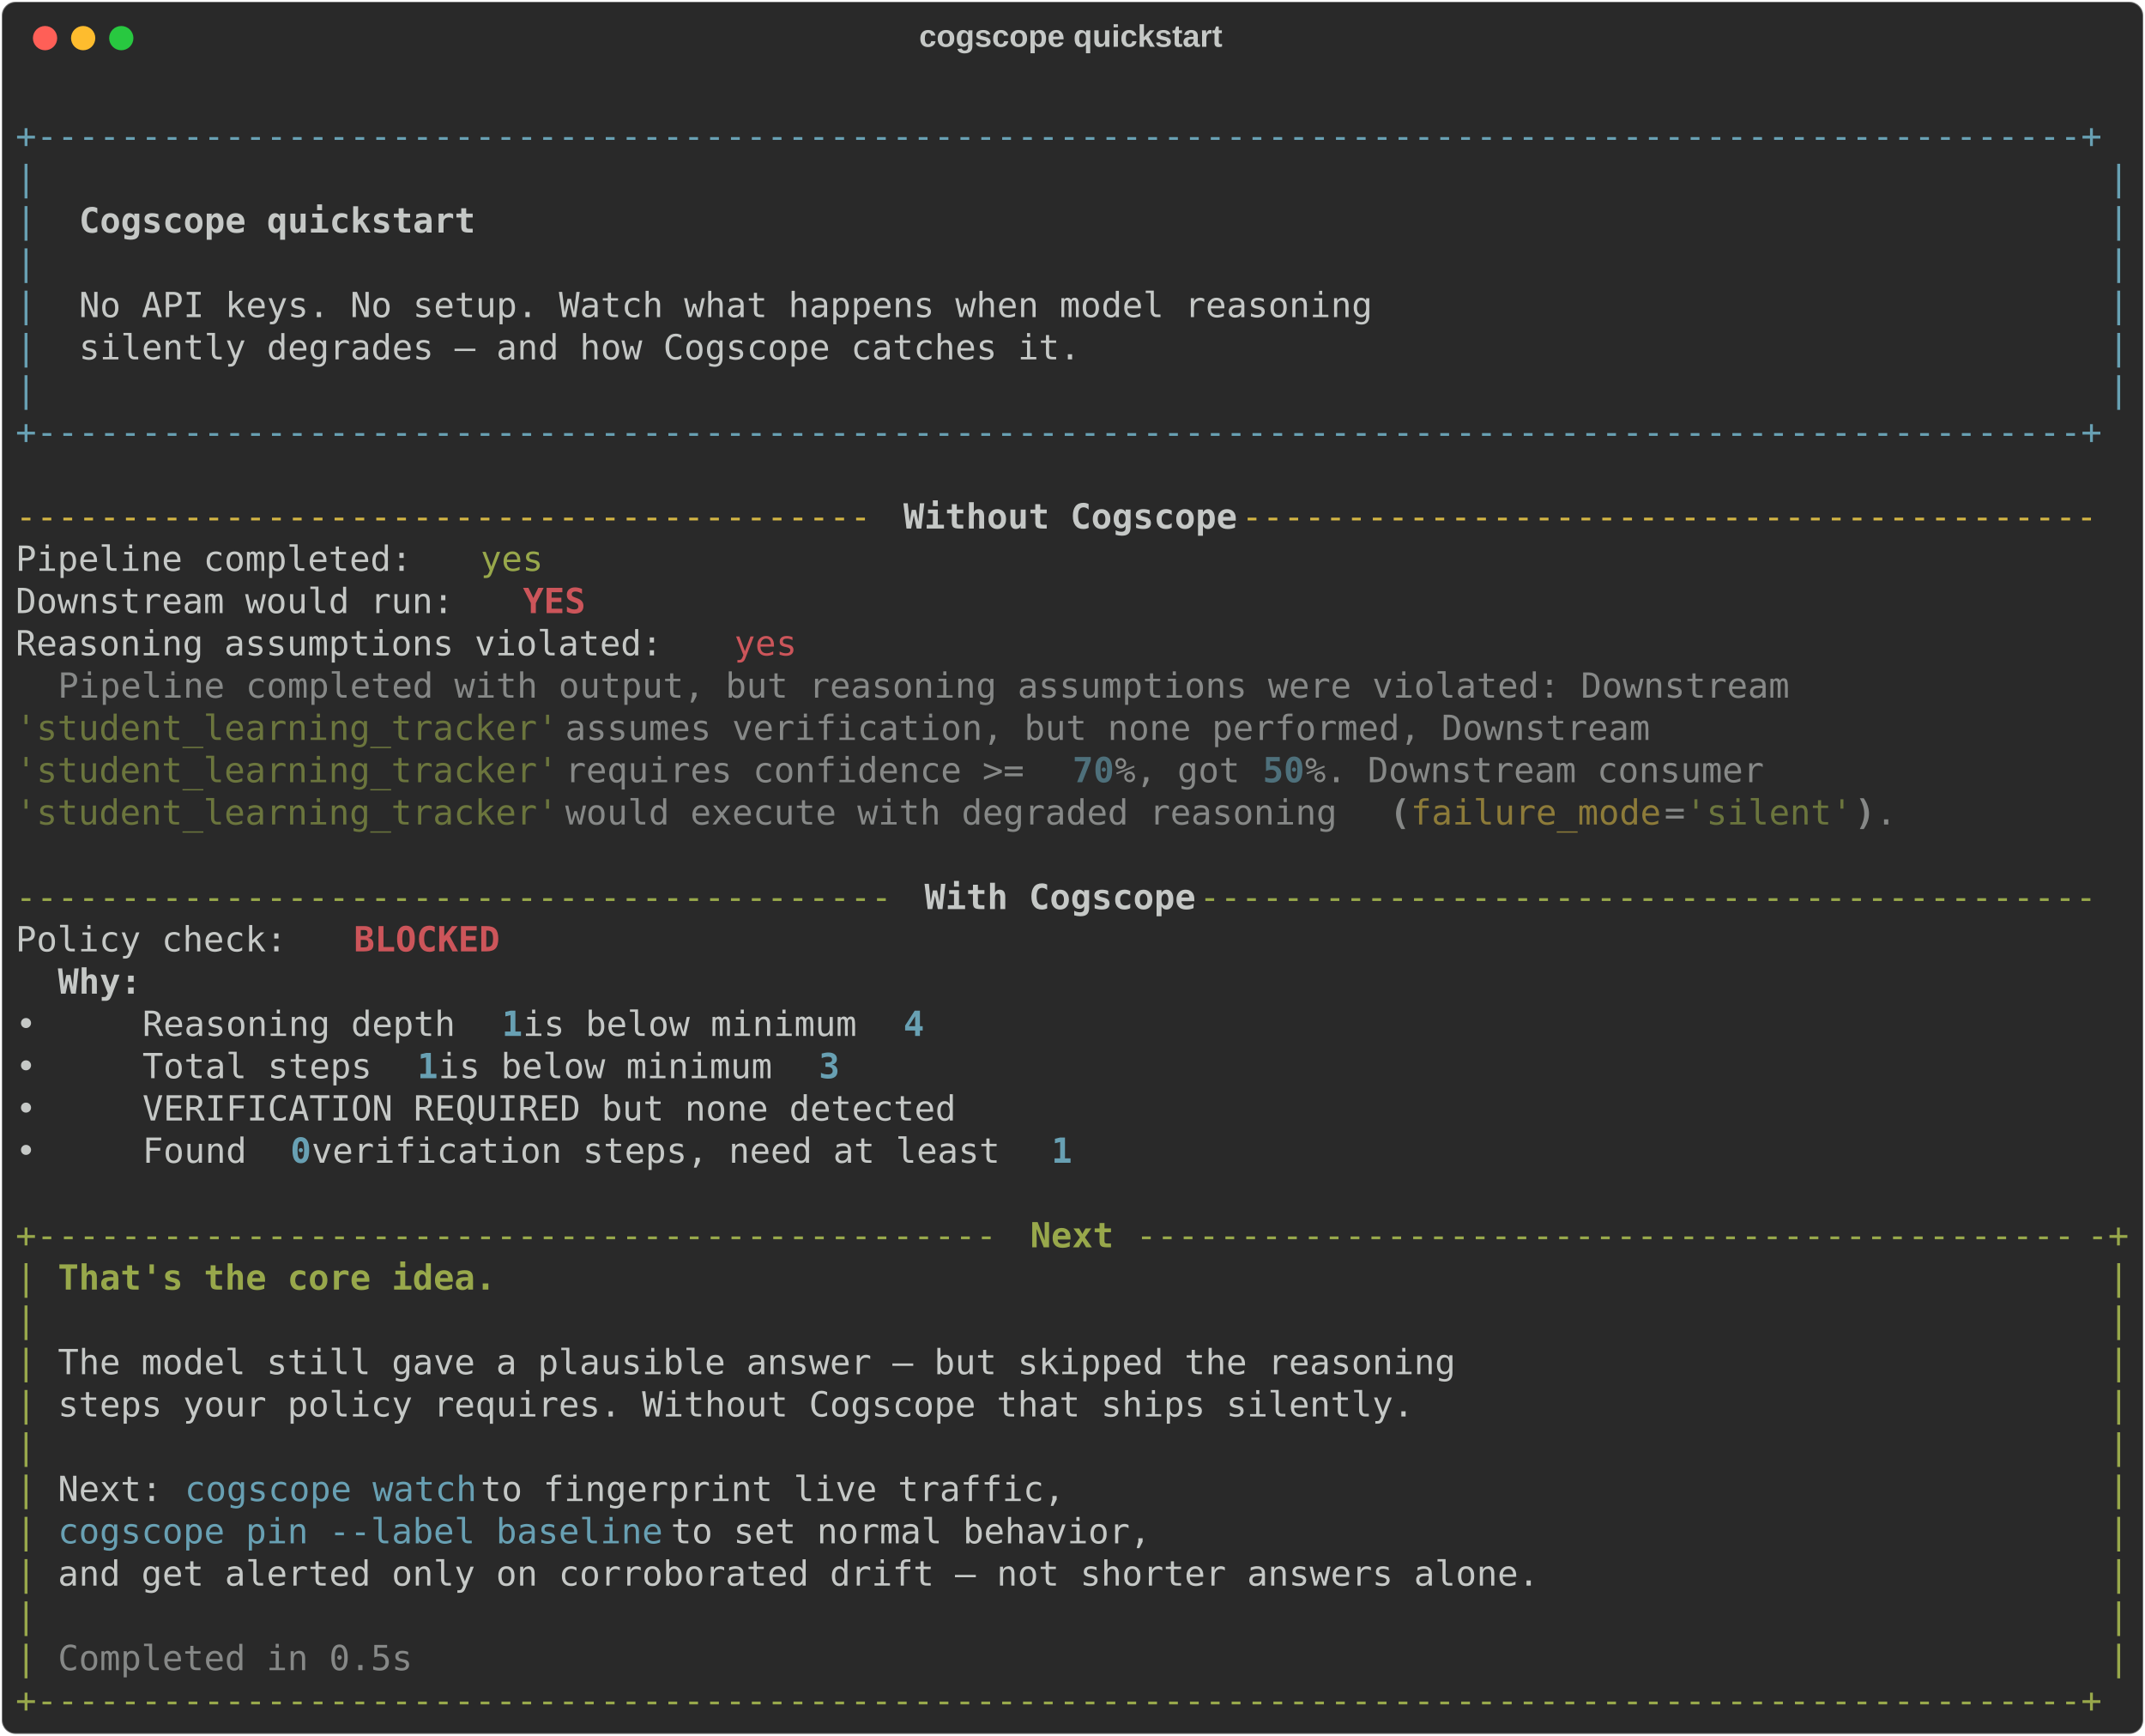
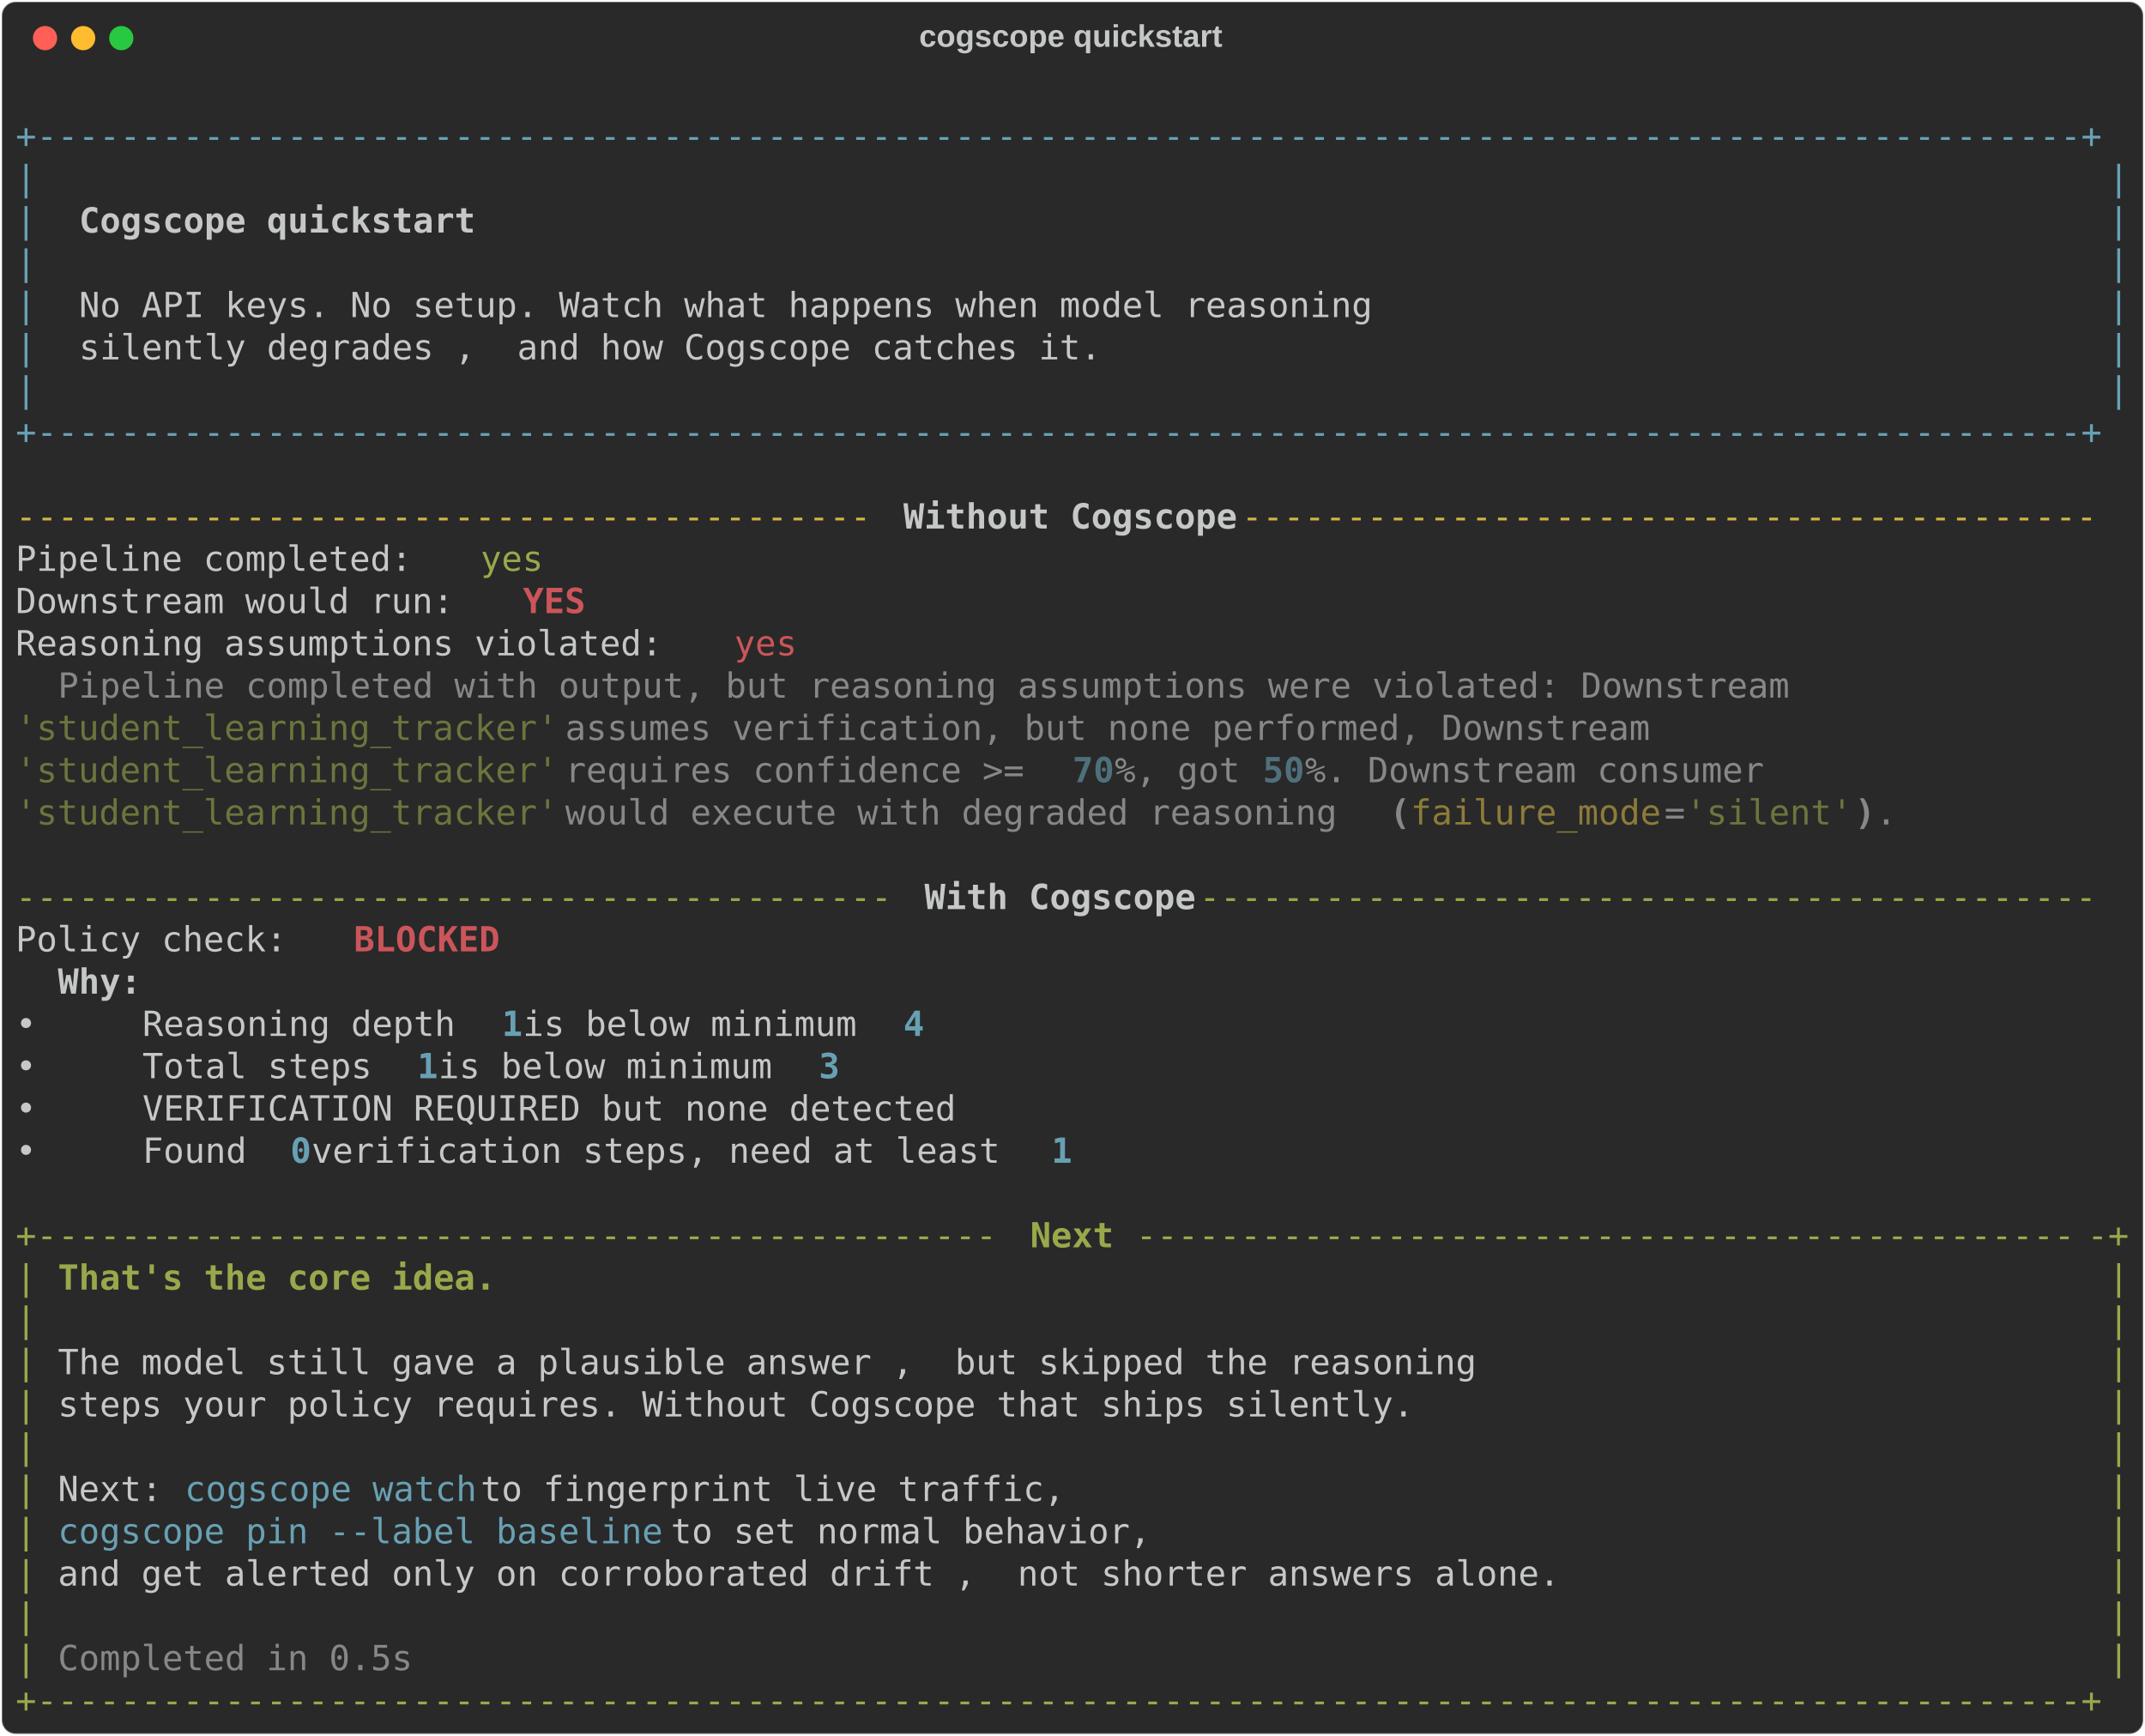
<svg xmlns="http://www.w3.org/2000/svg" class="rich-terminal" viewBox="0 0 1238 1001.6">
  <style>

    @font-face {
        font-family: "Fira Code";
        src: local("FiraCode-Regular"),
                url("https://cdnjs.cloudflare.com/ajax/libs/firacode/6.2.0/woff2/FiraCode-Regular.woff2") format("woff2"),
                url("https://cdnjs.cloudflare.com/ajax/libs/firacode/6.2.0/woff/FiraCode-Regular.woff") format("woff");
        font-style: normal;
        font-weight: 400;
    }
    @font-face {
        font-family: "Fira Code";
        src: local("FiraCode-Bold"),
                url("https://cdnjs.cloudflare.com/ajax/libs/firacode/6.2.0/woff2/FiraCode-Bold.woff2") format("woff2"),
                url("https://cdnjs.cloudflare.com/ajax/libs/firacode/6.2.0/woff/FiraCode-Bold.woff") format("woff");
        font-style: bold;
        font-weight: 700;
    }

    .terminal-1486817590-matrix {
        font-family: Fira Code, monospace;
        font-size: 20px;
        line-height: 24.4px;
        font-variant-east-asian: full-width;
    }

    .terminal-1486817590-title {
        font-size: 18px;
        font-weight: bold;
        font-family: arial;
    }

    .terminal-1486817590-r1 { fill: #c5c8c6 }
.terminal-1486817590-r2 { fill: #68a0b3 }
.terminal-1486817590-r3 { fill: #c5c8c6;font-weight: bold }
.terminal-1486817590-r4 { fill: #d0b344 }
.terminal-1486817590-r5 { fill: #98a84b }
.terminal-1486817590-r6 { fill: #cc555a;font-weight: bold }
.terminal-1486817590-r7 { fill: #cc555a }
.terminal-1486817590-r8 { fill: #868887 }
.terminal-1486817590-r9 { fill: #6b753d }
.terminal-1486817590-r10 { fill: #4e707b;font-weight: bold }
.terminal-1486817590-r11 { fill: #868887;font-weight: bold }
.terminal-1486817590-r12 { fill: #8d7b39 }
.terminal-1486817590-r13 { fill: #68a0b3;font-weight: bold }
.terminal-1486817590-r14 { fill: #98a84b;font-weight: bold }
    </style>
  <defs>
    <clipPath id="terminal-1486817590-clip-terminal">
      <rect x="0" y="0" width="1219.0" height="950.6" />
    </clipPath>
    <clipPath id="terminal-1486817590-line-0">
      <rect x="0" y="1.5" width="1220" height="24.65" />
    </clipPath>
    <clipPath id="terminal-1486817590-line-1">
      <rect x="0" y="25.9" width="1220" height="24.65" />
    </clipPath>
    <clipPath id="terminal-1486817590-line-2">
      <rect x="0" y="50.3" width="1220" height="24.65" />
    </clipPath>
    <clipPath id="terminal-1486817590-line-3">
      <rect x="0" y="74.7" width="1220" height="24.65" />
    </clipPath>
    <clipPath id="terminal-1486817590-line-4">
      <rect x="0" y="99.1" width="1220" height="24.65" />
    </clipPath>
    <clipPath id="terminal-1486817590-line-5">
      <rect x="0" y="123.5" width="1220" height="24.65" />
    </clipPath>
    <clipPath id="terminal-1486817590-line-6">
      <rect x="0" y="147.9" width="1220" height="24.65" />
    </clipPath>
    <clipPath id="terminal-1486817590-line-7">
      <rect x="0" y="172.3" width="1220" height="24.65" />
    </clipPath>
    <clipPath id="terminal-1486817590-line-8">
      <rect x="0" y="196.7" width="1220" height="24.65" />
    </clipPath>
    <clipPath id="terminal-1486817590-line-9">
      <rect x="0" y="221.1" width="1220" height="24.65" />
    </clipPath>
    <clipPath id="terminal-1486817590-line-10">
      <rect x="0" y="245.5" width="1220" height="24.65" />
    </clipPath>
    <clipPath id="terminal-1486817590-line-11">
      <rect x="0" y="269.9" width="1220" height="24.65" />
    </clipPath>
    <clipPath id="terminal-1486817590-line-12">
      <rect x="0" y="294.3" width="1220" height="24.65" />
    </clipPath>
    <clipPath id="terminal-1486817590-line-13">
      <rect x="0" y="318.7" width="1220" height="24.65" />
    </clipPath>
    <clipPath id="terminal-1486817590-line-14">
      <rect x="0" y="343.1" width="1220" height="24.65" />
    </clipPath>
    <clipPath id="terminal-1486817590-line-15">
      <rect x="0" y="367.5" width="1220" height="24.65" />
    </clipPath>
    <clipPath id="terminal-1486817590-line-16">
      <rect x="0" y="391.9" width="1220" height="24.65" />
    </clipPath>
    <clipPath id="terminal-1486817590-line-17">
      <rect x="0" y="416.3" width="1220" height="24.65" />
    </clipPath>
    <clipPath id="terminal-1486817590-line-18">
      <rect x="0" y="440.7" width="1220" height="24.65" />
    </clipPath>
    <clipPath id="terminal-1486817590-line-19">
      <rect x="0" y="465.1" width="1220" height="24.65" />
    </clipPath>
    <clipPath id="terminal-1486817590-line-20">
      <rect x="0" y="489.5" width="1220" height="24.65" />
    </clipPath>
    <clipPath id="terminal-1486817590-line-21">
      <rect x="0" y="513.9" width="1220" height="24.65" />
    </clipPath>
    <clipPath id="terminal-1486817590-line-22">
      <rect x="0" y="538.3" width="1220" height="24.65" />
    </clipPath>
    <clipPath id="terminal-1486817590-line-23">
      <rect x="0" y="562.7" width="1220" height="24.65" />
    </clipPath>
    <clipPath id="terminal-1486817590-line-24">
      <rect x="0" y="587.1" width="1220" height="24.65" />
    </clipPath>
    <clipPath id="terminal-1486817590-line-25">
      <rect x="0" y="611.5" width="1220" height="24.65" />
    </clipPath>
    <clipPath id="terminal-1486817590-line-26">
      <rect x="0" y="635.9" width="1220" height="24.65" />
    </clipPath>
    <clipPath id="terminal-1486817590-line-27">
      <rect x="0" y="660.3" width="1220" height="24.65" />
    </clipPath>
    <clipPath id="terminal-1486817590-line-28">
      <rect x="0" y="684.7" width="1220" height="24.65" />
    </clipPath>
    <clipPath id="terminal-1486817590-line-29">
      <rect x="0" y="709.1" width="1220" height="24.65" />
    </clipPath>
    <clipPath id="terminal-1486817590-line-30">
      <rect x="0" y="733.5" width="1220" height="24.65" />
    </clipPath>
    <clipPath id="terminal-1486817590-line-31">
      <rect x="0" y="757.9" width="1220" height="24.65" />
    </clipPath>
    <clipPath id="terminal-1486817590-line-32">
      <rect x="0" y="782.3" width="1220" height="24.65" />
    </clipPath>
    <clipPath id="terminal-1486817590-line-33">
      <rect x="0" y="806.7" width="1220" height="24.65" />
    </clipPath>
    <clipPath id="terminal-1486817590-line-34">
      <rect x="0" y="831.1" width="1220" height="24.65" />
    </clipPath>
    <clipPath id="terminal-1486817590-line-35">
      <rect x="0" y="855.5" width="1220" height="24.65" />
    </clipPath>
    <clipPath id="terminal-1486817590-line-36">
      <rect x="0" y="879.9" width="1220" height="24.65" />
    </clipPath>
    <clipPath id="terminal-1486817590-line-37">
      <rect x="0" y="904.3" width="1220" height="24.65" />
    </clipPath>
  </defs>
  <rect fill="#292929" stroke="rgba(255,255,255,0.35)" stroke-width="1" x="1" y="1" width="1236" height="999.6" rx="8" />
  <text class="terminal-1486817590-title" fill="#c5c8c6" text-anchor="middle" x="618" y="27">cogscope quickstart</text>
  <g transform="translate(26,22)">
    <circle cx="0" cy="0" r="7" fill="#ff5f57" />
    <circle cx="22" cy="0" r="7" fill="#febc2e" />
    <circle cx="44" cy="0" r="7" fill="#28c840" />
  </g>
  <g transform="translate(9, 41)" clip-path="url(#terminal-1486817590-clip-terminal)">
    <g class="terminal-1486817590-matrix">
      <text class="terminal-1486817590-r1" x="1220" y="20" textLength="12.2" clip-path="url(#terminal-1486817590-line-0)">
</text>
      <text class="terminal-1486817590-r2" x="0" y="44.4" textLength="1220" clip-path="url(#terminal-1486817590-line-1)">+--------------------------------------------------------------------------------------------------+</text>
      <text class="terminal-1486817590-r1" x="1220" y="44.4" textLength="12.2" clip-path="url(#terminal-1486817590-line-1)">
</text>
      <text class="terminal-1486817590-r2" x="0" y="68.8" textLength="12.2" clip-path="url(#terminal-1486817590-line-2)">|</text>
      <text class="terminal-1486817590-r2" x="1207.8" y="68.8" textLength="12.2" clip-path="url(#terminal-1486817590-line-2)">|</text>
      <text class="terminal-1486817590-r1" x="1220" y="68.8" textLength="12.2" clip-path="url(#terminal-1486817590-line-2)">
</text>
      <text class="terminal-1486817590-r2" x="0" y="93.2" textLength="12.2" clip-path="url(#terminal-1486817590-line-3)">|</text>
      <text class="terminal-1486817590-r3" x="36.6" y="93.2" textLength="231.8" clip-path="url(#terminal-1486817590-line-3)">Cogscope quickstart</text>
      <text class="terminal-1486817590-r2" x="1207.8" y="93.2" textLength="12.2" clip-path="url(#terminal-1486817590-line-3)">|</text>
      <text class="terminal-1486817590-r1" x="1220" y="93.2" textLength="12.2" clip-path="url(#terminal-1486817590-line-3)">
</text>
      <text class="terminal-1486817590-r2" x="0" y="117.6" textLength="12.2" clip-path="url(#terminal-1486817590-line-4)">|</text>
      <text class="terminal-1486817590-r2" x="1207.8" y="117.6" textLength="12.2" clip-path="url(#terminal-1486817590-line-4)">|</text>
      <text class="terminal-1486817590-r1" x="1220" y="117.6" textLength="12.2" clip-path="url(#terminal-1486817590-line-4)">
</text>
      <text class="terminal-1486817590-r2" x="0" y="142" textLength="12.2" clip-path="url(#terminal-1486817590-line-5)">|</text>
      <text class="terminal-1486817590-r1" x="36.6" y="142" textLength="756.4" clip-path="url(#terminal-1486817590-line-5)">No API keys. No setup. Watch what happens when model reasoning</text>
      <text class="terminal-1486817590-r2" x="1207.8" y="142" textLength="12.2" clip-path="url(#terminal-1486817590-line-5)">|</text>
      <text class="terminal-1486817590-r1" x="1220" y="142" textLength="12.2" clip-path="url(#terminal-1486817590-line-5)">
</text>
      <text class="terminal-1486817590-r2" x="0" y="166.4" textLength="12.2" clip-path="url(#terminal-1486817590-line-6)">|</text>
-       <text class="terminal-1486817590-r1" x="36.6" y="166.4" textLength="585.6" clip-path="url(#terminal-1486817590-line-6)">silently degrades — and how Cogscope catches it.</text>
+       <text class="terminal-1486817590-r1" x="36.6" y="166.4" textLength="585.6" clip-path="url(#terminal-1486817590-line-6)">silently degrades ,  and how Cogscope catches it.</text>
      <text class="terminal-1486817590-r2" x="1207.8" y="166.4" textLength="12.2" clip-path="url(#terminal-1486817590-line-6)">|</text>
      <text class="terminal-1486817590-r1" x="1220" y="166.4" textLength="12.2" clip-path="url(#terminal-1486817590-line-6)">
</text>
      <text class="terminal-1486817590-r2" x="0" y="190.8" textLength="12.2" clip-path="url(#terminal-1486817590-line-7)">|</text>
      <text class="terminal-1486817590-r2" x="1207.8" y="190.8" textLength="12.2" clip-path="url(#terminal-1486817590-line-7)">|</text>
      <text class="terminal-1486817590-r1" x="1220" y="190.8" textLength="12.2" clip-path="url(#terminal-1486817590-line-7)">
</text>
      <text class="terminal-1486817590-r2" x="0" y="215.2" textLength="1220" clip-path="url(#terminal-1486817590-line-8)">+--------------------------------------------------------------------------------------------------+</text>
      <text class="terminal-1486817590-r1" x="1220" y="215.2" textLength="12.2" clip-path="url(#terminal-1486817590-line-8)">
</text>
      <text class="terminal-1486817590-r1" x="1220" y="239.6" textLength="12.2" clip-path="url(#terminal-1486817590-line-9)">
</text>
      <text class="terminal-1486817590-r4" x="0" y="264" textLength="512.4" clip-path="url(#terminal-1486817590-line-10)">----------------------------------------- </text>
      <text class="terminal-1486817590-r3" x="512.4" y="264" textLength="195.2" clip-path="url(#terminal-1486817590-line-10)">Without Cogscope</text>
      <text class="terminal-1486817590-r4" x="707.6" y="264" textLength="512.4" clip-path="url(#terminal-1486817590-line-10)"> -----------------------------------------</text>
      <text class="terminal-1486817590-r1" x="1220" y="264" textLength="12.2" clip-path="url(#terminal-1486817590-line-10)">
</text>
      <text class="terminal-1486817590-r1" x="0" y="288.4" textLength="268.4" clip-path="url(#terminal-1486817590-line-11)">  Pipeline completed: </text>
      <text class="terminal-1486817590-r5" x="268.4" y="288.4" textLength="36.6" clip-path="url(#terminal-1486817590-line-11)">yes</text>
      <text class="terminal-1486817590-r1" x="1220" y="288.4" textLength="12.2" clip-path="url(#terminal-1486817590-line-11)">
</text>
      <text class="terminal-1486817590-r1" x="0" y="312.8" textLength="292.8" clip-path="url(#terminal-1486817590-line-12)">  Downstream would run: </text>
      <text class="terminal-1486817590-r6" x="292.8" y="312.8" textLength="36.6" clip-path="url(#terminal-1486817590-line-12)">YES</text>
      <text class="terminal-1486817590-r1" x="1220" y="312.8" textLength="12.2" clip-path="url(#terminal-1486817590-line-12)">
</text>
      <text class="terminal-1486817590-r1" x="0" y="337.2" textLength="414.8" clip-path="url(#terminal-1486817590-line-13)">  Reasoning assumptions violated: </text>
      <text class="terminal-1486817590-r7" x="414.8" y="337.2" textLength="36.6" clip-path="url(#terminal-1486817590-line-13)">yes</text>
      <text class="terminal-1486817590-r1" x="1220" y="337.2" textLength="12.2" clip-path="url(#terminal-1486817590-line-13)">
</text>
      <text class="terminal-1486817590-r8" x="24.4" y="361.6" textLength="1024.8" clip-path="url(#terminal-1486817590-line-14)">Pipeline completed with output, but reasoning assumptions were violated: Downstream </text>
      <text class="terminal-1486817590-r1" x="1220" y="361.6" textLength="12.2" clip-path="url(#terminal-1486817590-line-14)">
</text>
      <text class="terminal-1486817590-r9" x="0" y="386" textLength="317.2" clip-path="url(#terminal-1486817590-line-15)">'student_learning_tracker'</text>
      <text class="terminal-1486817590-r8" x="317.2" y="386" textLength="658.8" clip-path="url(#terminal-1486817590-line-15)"> assumes verification, but none performed, Downstream </text>
      <text class="terminal-1486817590-r1" x="1220" y="386" textLength="12.2" clip-path="url(#terminal-1486817590-line-15)">
</text>
      <text class="terminal-1486817590-r9" x="0" y="410.4" textLength="317.2" clip-path="url(#terminal-1486817590-line-16)">'student_learning_tracker'</text>
      <text class="terminal-1486817590-r8" x="317.2" y="410.4" textLength="292.8" clip-path="url(#terminal-1486817590-line-16)"> requires confidence &gt;= </text>
      <text class="terminal-1486817590-r10" x="610" y="410.4" textLength="24.4" clip-path="url(#terminal-1486817590-line-16)">70</text>
      <text class="terminal-1486817590-r8" x="634.4" y="410.4" textLength="85.4" clip-path="url(#terminal-1486817590-line-16)">%, got </text>
      <text class="terminal-1486817590-r10" x="719.8" y="410.4" textLength="24.4" clip-path="url(#terminal-1486817590-line-16)">50</text>
      <text class="terminal-1486817590-r8" x="744.2" y="410.4" textLength="280.6" clip-path="url(#terminal-1486817590-line-16)">%. Downstream consumer </text>
      <text class="terminal-1486817590-r1" x="1220" y="410.4" textLength="12.2" clip-path="url(#terminal-1486817590-line-16)">
</text>
      <text class="terminal-1486817590-r9" x="0" y="434.8" textLength="317.2" clip-path="url(#terminal-1486817590-line-17)">'student_learning_tracker'</text>
      <text class="terminal-1486817590-r8" x="317.2" y="434.8" textLength="475.8" clip-path="url(#terminal-1486817590-line-17)"> would execute with degraded reasoning </text>
      <text class="terminal-1486817590-r11" x="793" y="434.8" textLength="12.2" clip-path="url(#terminal-1486817590-line-17)">(</text>
      <text class="terminal-1486817590-r12" x="805.2" y="434.8" textLength="146.4" clip-path="url(#terminal-1486817590-line-17)">failure_mode</text>
      <text class="terminal-1486817590-r8" x="951.6" y="434.8" textLength="12.2" clip-path="url(#terminal-1486817590-line-17)">=</text>
      <text class="terminal-1486817590-r9" x="963.8" y="434.8" textLength="97.6" clip-path="url(#terminal-1486817590-line-17)">'silent'</text>
      <text class="terminal-1486817590-r11" x="1061.4" y="434.8" textLength="12.2" clip-path="url(#terminal-1486817590-line-17)">)</text>
      <text class="terminal-1486817590-r8" x="1073.6" y="434.8" textLength="12.2" clip-path="url(#terminal-1486817590-line-17)">.</text>
      <text class="terminal-1486817590-r1" x="1220" y="434.8" textLength="12.2" clip-path="url(#terminal-1486817590-line-17)">
</text>
      <text class="terminal-1486817590-r1" x="1220" y="459.2" textLength="12.2" clip-path="url(#terminal-1486817590-line-18)">
</text>
      <text class="terminal-1486817590-r5" x="0" y="483.6" textLength="524.6" clip-path="url(#terminal-1486817590-line-19)">------------------------------------------ </text>
      <text class="terminal-1486817590-r3" x="524.6" y="483.6" textLength="158.6" clip-path="url(#terminal-1486817590-line-19)">With Cogscope</text>
      <text class="terminal-1486817590-r5" x="683.2" y="483.6" textLength="536.8" clip-path="url(#terminal-1486817590-line-19)"> -------------------------------------------</text>
      <text class="terminal-1486817590-r1" x="1220" y="483.6" textLength="12.2" clip-path="url(#terminal-1486817590-line-19)">
</text>
      <text class="terminal-1486817590-r1" x="0" y="508" textLength="195.2" clip-path="url(#terminal-1486817590-line-20)">  Policy check: </text>
      <text class="terminal-1486817590-r6" x="195.2" y="508" textLength="85.4" clip-path="url(#terminal-1486817590-line-20)">BLOCKED</text>
      <text class="terminal-1486817590-r1" x="1220" y="508" textLength="12.2" clip-path="url(#terminal-1486817590-line-20)">
</text>
      <text class="terminal-1486817590-r3" x="24.4" y="532.4" textLength="48.8" clip-path="url(#terminal-1486817590-line-21)">Why:</text>
      <text class="terminal-1486817590-r1" x="1220" y="532.4" textLength="12.2" clip-path="url(#terminal-1486817590-line-21)">
</text>
      <text class="terminal-1486817590-r1" x="0" y="556.8" textLength="73.2" clip-path="url(#terminal-1486817590-line-22)">    • </text>
      <text class="terminal-1486817590-r1" x="73.2" y="556.8" textLength="207.4" clip-path="url(#terminal-1486817590-line-22)"> Reasoning depth </text>
      <text class="terminal-1486817590-r13" x="280.6" y="556.8" textLength="12.2" clip-path="url(#terminal-1486817590-line-22)">1</text>
      <text class="terminal-1486817590-r1" x="292.8" y="556.8" textLength="219.6" clip-path="url(#terminal-1486817590-line-22)"> is below minimum </text>
      <text class="terminal-1486817590-r13" x="512.4" y="556.8" textLength="12.2" clip-path="url(#terminal-1486817590-line-22)">4</text>
      <text class="terminal-1486817590-r1" x="1220" y="556.8" textLength="12.2" clip-path="url(#terminal-1486817590-line-22)">
</text>
      <text class="terminal-1486817590-r1" x="0" y="581.2" textLength="73.2" clip-path="url(#terminal-1486817590-line-23)">    • </text>
      <text class="terminal-1486817590-r1" x="73.2" y="581.2" textLength="158.6" clip-path="url(#terminal-1486817590-line-23)"> Total steps </text>
      <text class="terminal-1486817590-r13" x="231.8" y="581.2" textLength="12.2" clip-path="url(#terminal-1486817590-line-23)">1</text>
      <text class="terminal-1486817590-r1" x="244" y="581.2" textLength="219.6" clip-path="url(#terminal-1486817590-line-23)"> is below minimum </text>
      <text class="terminal-1486817590-r13" x="463.6" y="581.2" textLength="12.2" clip-path="url(#terminal-1486817590-line-23)">3</text>
      <text class="terminal-1486817590-r1" x="1220" y="581.2" textLength="12.2" clip-path="url(#terminal-1486817590-line-23)">
</text>
      <text class="terminal-1486817590-r1" x="0" y="605.6" textLength="73.2" clip-path="url(#terminal-1486817590-line-24)">    • </text>
      <text class="terminal-1486817590-r1" x="73.2" y="605.6" textLength="488" clip-path="url(#terminal-1486817590-line-24)"> VERIFICATION REQUIRED but none detected</text>
      <text class="terminal-1486817590-r1" x="1220" y="605.6" textLength="12.2" clip-path="url(#terminal-1486817590-line-24)">
</text>
      <text class="terminal-1486817590-r1" x="0" y="630" textLength="73.2" clip-path="url(#terminal-1486817590-line-25)">    • </text>
      <text class="terminal-1486817590-r1" x="73.2" y="630" textLength="85.4" clip-path="url(#terminal-1486817590-line-25)"> Found </text>
      <text class="terminal-1486817590-r13" x="158.6" y="630" textLength="12.2" clip-path="url(#terminal-1486817590-line-25)">0</text>
      <text class="terminal-1486817590-r1" x="170.8" y="630" textLength="427" clip-path="url(#terminal-1486817590-line-25)"> verification steps, need at least </text>
      <text class="terminal-1486817590-r13" x="597.8" y="630" textLength="12.2" clip-path="url(#terminal-1486817590-line-25)">1</text>
      <text class="terminal-1486817590-r1" x="1220" y="630" textLength="12.2" clip-path="url(#terminal-1486817590-line-25)">
</text>
      <text class="terminal-1486817590-r1" x="1220" y="654.4" textLength="12.2" clip-path="url(#terminal-1486817590-line-26)">
</text>
      <text class="terminal-1486817590-r5" x="0" y="678.8" textLength="24.4" clip-path="url(#terminal-1486817590-line-27)">+-</text>
      <text class="terminal-1486817590-r5" x="24.4" y="678.8" textLength="549" clip-path="url(#terminal-1486817590-line-27)">---------------------------------------------</text>
      <text class="terminal-1486817590-r14" x="585.6" y="678.8" textLength="48.8" clip-path="url(#terminal-1486817590-line-27)">Next</text>
      <text class="terminal-1486817590-r5" x="646.6" y="678.8" textLength="549" clip-path="url(#terminal-1486817590-line-27)">---------------------------------------------</text>
      <text class="terminal-1486817590-r5" x="1195.6" y="678.8" textLength="24.4" clip-path="url(#terminal-1486817590-line-27)">-+</text>
      <text class="terminal-1486817590-r1" x="1220" y="678.8" textLength="12.2" clip-path="url(#terminal-1486817590-line-27)">
</text>
      <text class="terminal-1486817590-r5" x="0" y="703.2" textLength="12.2" clip-path="url(#terminal-1486817590-line-28)">|</text>
      <text class="terminal-1486817590-r14" x="24.4" y="703.2" textLength="256.2" clip-path="url(#terminal-1486817590-line-28)">That's the core idea.</text>
      <text class="terminal-1486817590-r5" x="1207.8" y="703.2" textLength="12.2" clip-path="url(#terminal-1486817590-line-28)">|</text>
      <text class="terminal-1486817590-r1" x="1220" y="703.2" textLength="12.2" clip-path="url(#terminal-1486817590-line-28)">
</text>
      <text class="terminal-1486817590-r5" x="0" y="727.6" textLength="12.2" clip-path="url(#terminal-1486817590-line-29)">|</text>
      <text class="terminal-1486817590-r5" x="1207.8" y="727.6" textLength="12.2" clip-path="url(#terminal-1486817590-line-29)">|</text>
      <text class="terminal-1486817590-r1" x="1220" y="727.6" textLength="12.2" clip-path="url(#terminal-1486817590-line-29)">
</text>
      <text class="terminal-1486817590-r5" x="0" y="752" textLength="12.2" clip-path="url(#terminal-1486817590-line-30)">|</text>
-       <text class="terminal-1486817590-r1" x="24.4" y="752" textLength="817.4" clip-path="url(#terminal-1486817590-line-30)">The model still gave a plausible answer — but skipped the reasoning</text>
+       <text class="terminal-1486817590-r1" x="24.4" y="752" textLength="817.4" clip-path="url(#terminal-1486817590-line-30)">The model still gave a plausible answer ,  but skipped the reasoning</text>
      <text class="terminal-1486817590-r5" x="1207.8" y="752" textLength="12.2" clip-path="url(#terminal-1486817590-line-30)">|</text>
      <text class="terminal-1486817590-r1" x="1220" y="752" textLength="12.2" clip-path="url(#terminal-1486817590-line-30)">
</text>
      <text class="terminal-1486817590-r5" x="0" y="776.4" textLength="12.2" clip-path="url(#terminal-1486817590-line-31)">|</text>
      <text class="terminal-1486817590-r1" x="24.4" y="776.4" textLength="793" clip-path="url(#terminal-1486817590-line-31)">steps your policy requires. Without Cogscope that ships silently.</text>
      <text class="terminal-1486817590-r5" x="1207.8" y="776.4" textLength="12.2" clip-path="url(#terminal-1486817590-line-31)">|</text>
      <text class="terminal-1486817590-r1" x="1220" y="776.4" textLength="12.2" clip-path="url(#terminal-1486817590-line-31)">
</text>
      <text class="terminal-1486817590-r5" x="0" y="800.8" textLength="12.2" clip-path="url(#terminal-1486817590-line-32)">|</text>
      <text class="terminal-1486817590-r5" x="1207.8" y="800.8" textLength="12.2" clip-path="url(#terminal-1486817590-line-32)">|</text>
      <text class="terminal-1486817590-r1" x="1220" y="800.8" textLength="12.2" clip-path="url(#terminal-1486817590-line-32)">
</text>
      <text class="terminal-1486817590-r5" x="0" y="825.2" textLength="12.2" clip-path="url(#terminal-1486817590-line-33)">|</text>
      <text class="terminal-1486817590-r1" x="24.4" y="825.2" textLength="73.2" clip-path="url(#terminal-1486817590-line-33)">Next: </text>
      <text class="terminal-1486817590-r2" x="97.6" y="825.2" textLength="170.8" clip-path="url(#terminal-1486817590-line-33)">cogscope watch</text>
      <text class="terminal-1486817590-r1" x="268.4" y="825.2" textLength="353.8" clip-path="url(#terminal-1486817590-line-33)"> to fingerprint live traffic,</text>
      <text class="terminal-1486817590-r5" x="1207.8" y="825.2" textLength="12.2" clip-path="url(#terminal-1486817590-line-33)">|</text>
      <text class="terminal-1486817590-r1" x="1220" y="825.2" textLength="12.2" clip-path="url(#terminal-1486817590-line-33)">
</text>
      <text class="terminal-1486817590-r5" x="0" y="849.6" textLength="12.2" clip-path="url(#terminal-1486817590-line-34)">|</text>
      <text class="terminal-1486817590-r2" x="24.4" y="849.6" textLength="353.8" clip-path="url(#terminal-1486817590-line-34)">cogscope pin --label baseline</text>
      <text class="terminal-1486817590-r1" x="378.2" y="849.6" textLength="292.8" clip-path="url(#terminal-1486817590-line-34)"> to set normal behavior,</text>
      <text class="terminal-1486817590-r5" x="1207.8" y="849.6" textLength="12.2" clip-path="url(#terminal-1486817590-line-34)">|</text>
      <text class="terminal-1486817590-r1" x="1220" y="849.6" textLength="12.2" clip-path="url(#terminal-1486817590-line-34)">
</text>
      <text class="terminal-1486817590-r5" x="0" y="874" textLength="12.2" clip-path="url(#terminal-1486817590-line-35)">|</text>
-       <text class="terminal-1486817590-r1" x="24.4" y="874" textLength="866.2" clip-path="url(#terminal-1486817590-line-35)">and get alerted only on corroborated drift — not shorter answers alone.</text>
+       <text class="terminal-1486817590-r1" x="24.4" y="874" textLength="866.2" clip-path="url(#terminal-1486817590-line-35)">and get alerted only on corroborated drift ,  not shorter answers alone.</text>
      <text class="terminal-1486817590-r5" x="1207.8" y="874" textLength="12.2" clip-path="url(#terminal-1486817590-line-35)">|</text>
      <text class="terminal-1486817590-r1" x="1220" y="874" textLength="12.2" clip-path="url(#terminal-1486817590-line-35)">
</text>
      <text class="terminal-1486817590-r5" x="0" y="898.4" textLength="12.2" clip-path="url(#terminal-1486817590-line-36)">|</text>
      <text class="terminal-1486817590-r5" x="1207.8" y="898.4" textLength="12.2" clip-path="url(#terminal-1486817590-line-36)">|</text>
      <text class="terminal-1486817590-r1" x="1220" y="898.4" textLength="12.2" clip-path="url(#terminal-1486817590-line-36)">
</text>
      <text class="terminal-1486817590-r5" x="0" y="922.8" textLength="12.2" clip-path="url(#terminal-1486817590-line-37)">|</text>
      <text class="terminal-1486817590-r8" x="24.4" y="922.8" textLength="207.4" clip-path="url(#terminal-1486817590-line-37)">Completed in 0.5s</text>
      <text class="terminal-1486817590-r5" x="1207.8" y="922.8" textLength="12.2" clip-path="url(#terminal-1486817590-line-37)">|</text>
      <text class="terminal-1486817590-r1" x="1220" y="922.8" textLength="12.2" clip-path="url(#terminal-1486817590-line-37)">
</text>
      <text class="terminal-1486817590-r5" x="0" y="947.2" textLength="1220" clip-path="url(#terminal-1486817590-line-38)">+--------------------------------------------------------------------------------------------------+</text>
      <text class="terminal-1486817590-r1" x="1220" y="947.2" textLength="12.2" clip-path="url(#terminal-1486817590-line-38)">
</text>
    </g>
  </g>
</svg>
